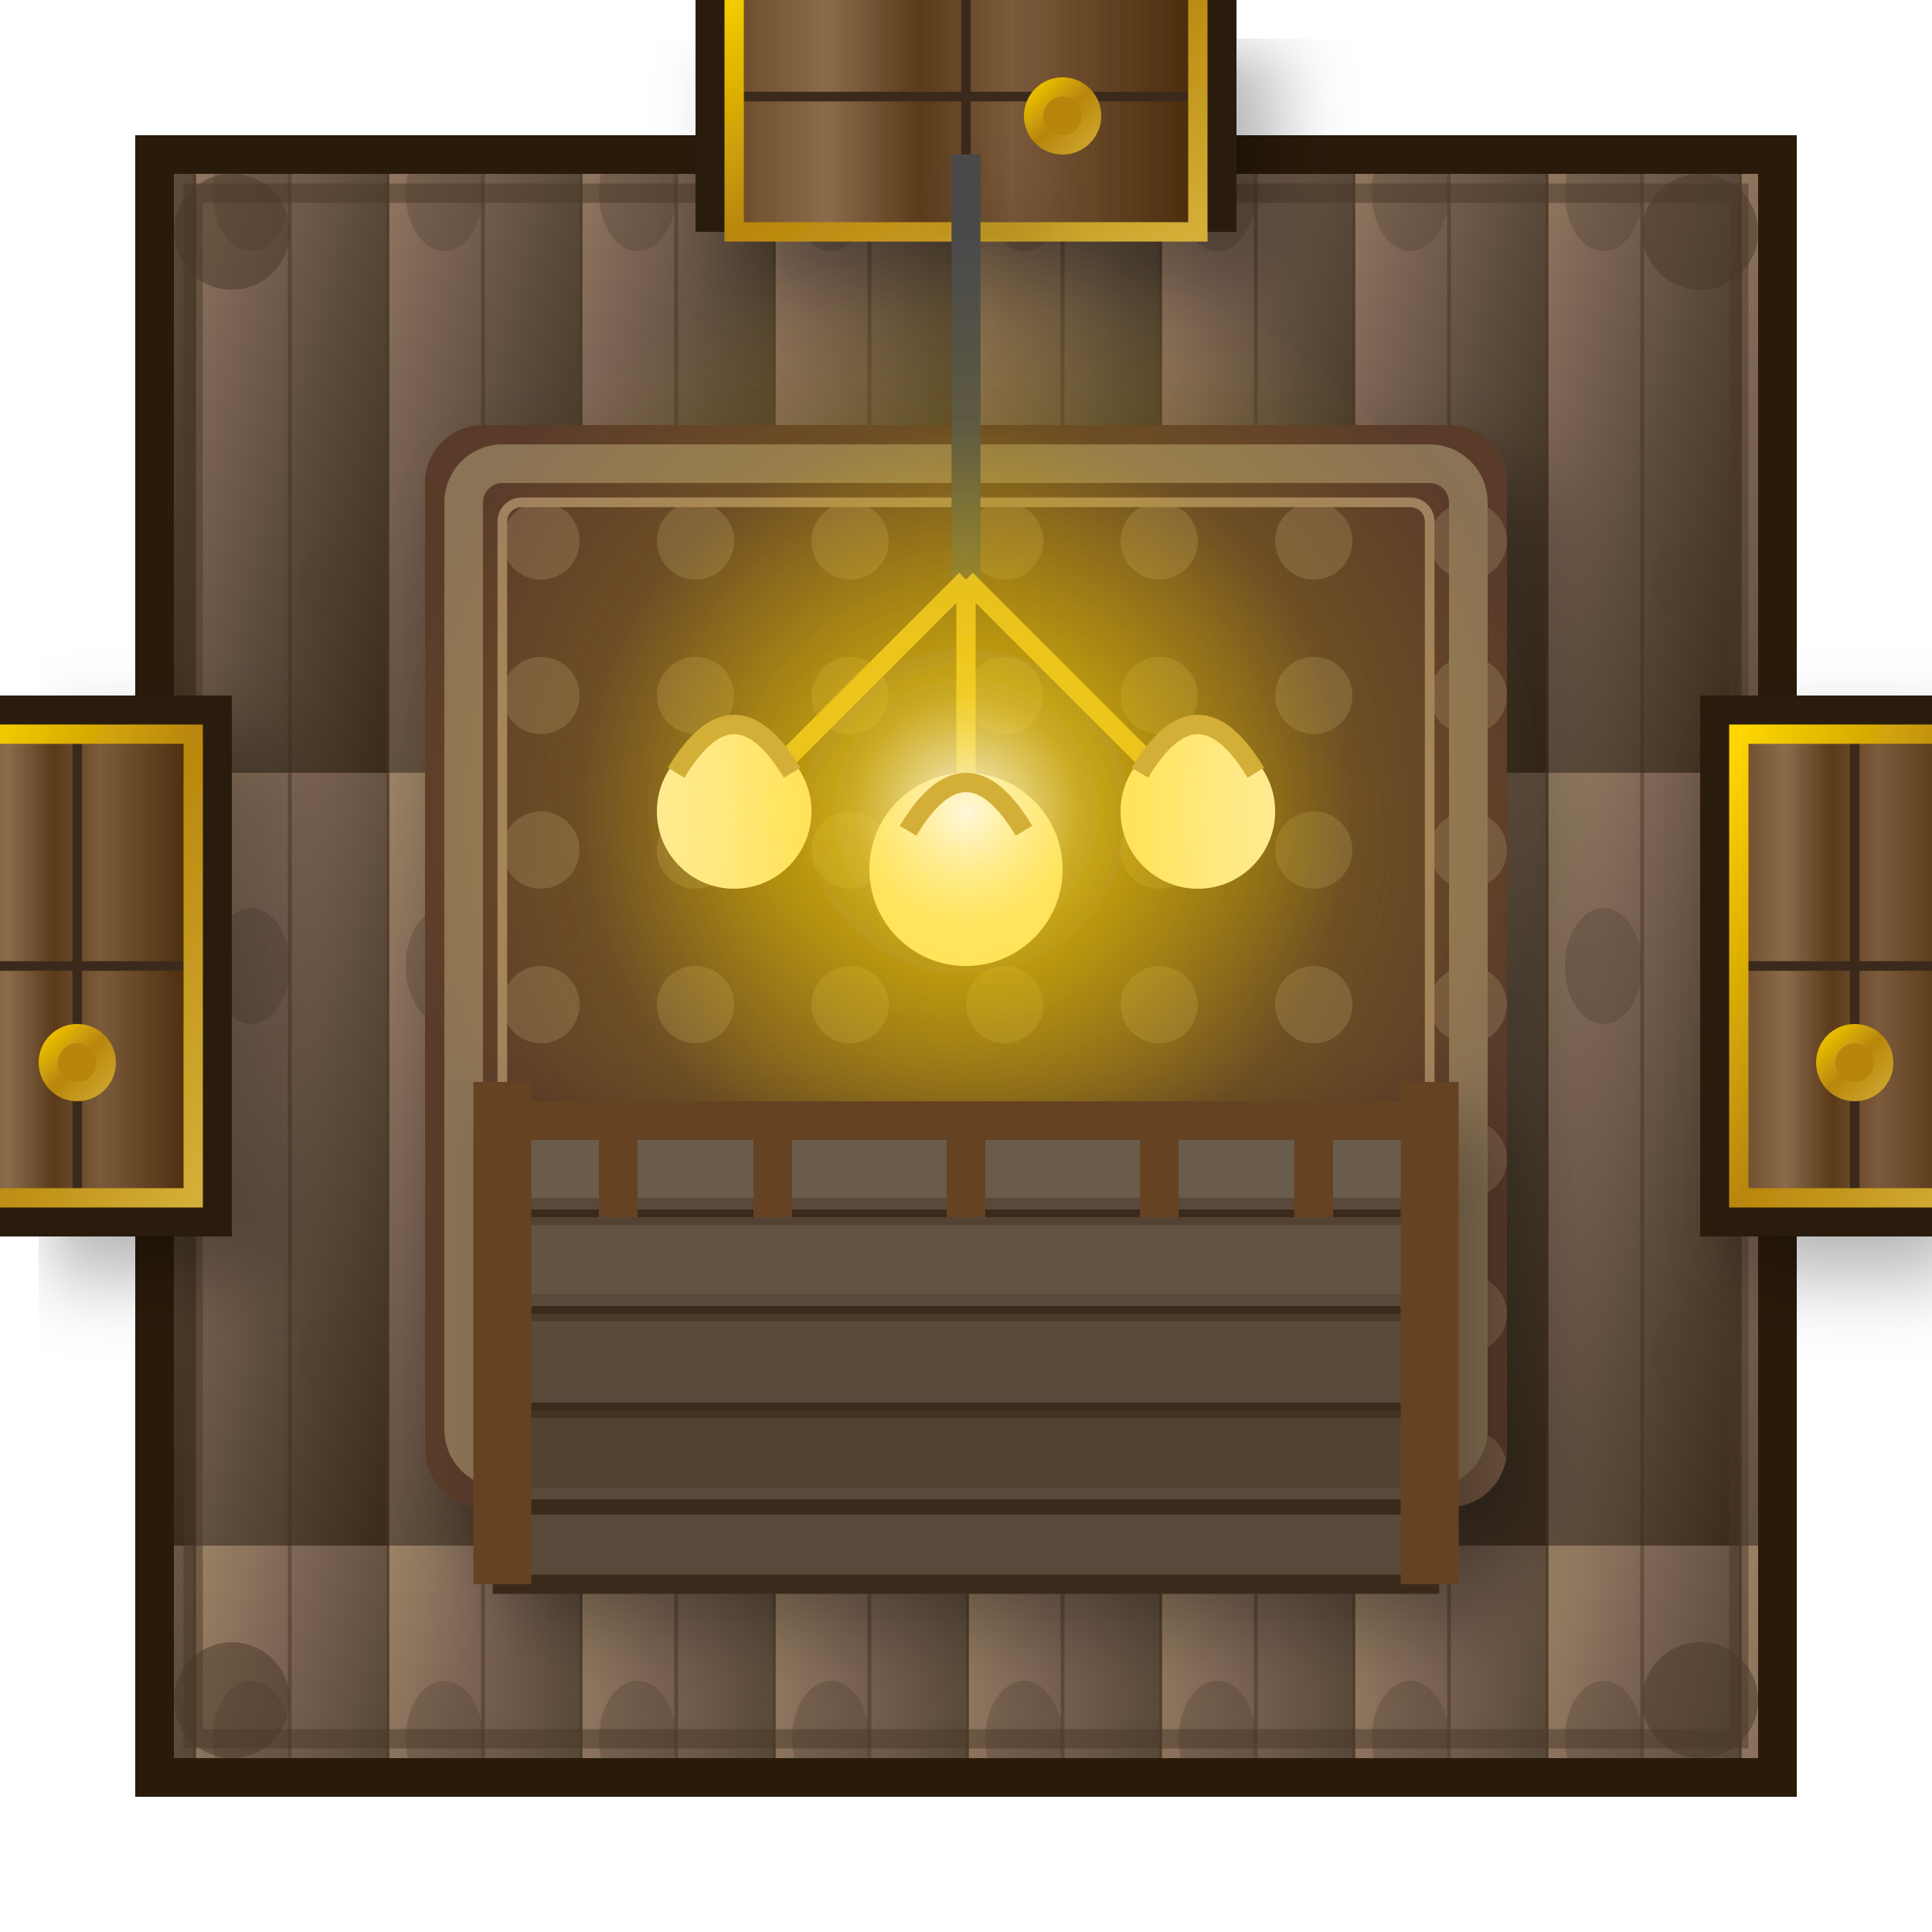
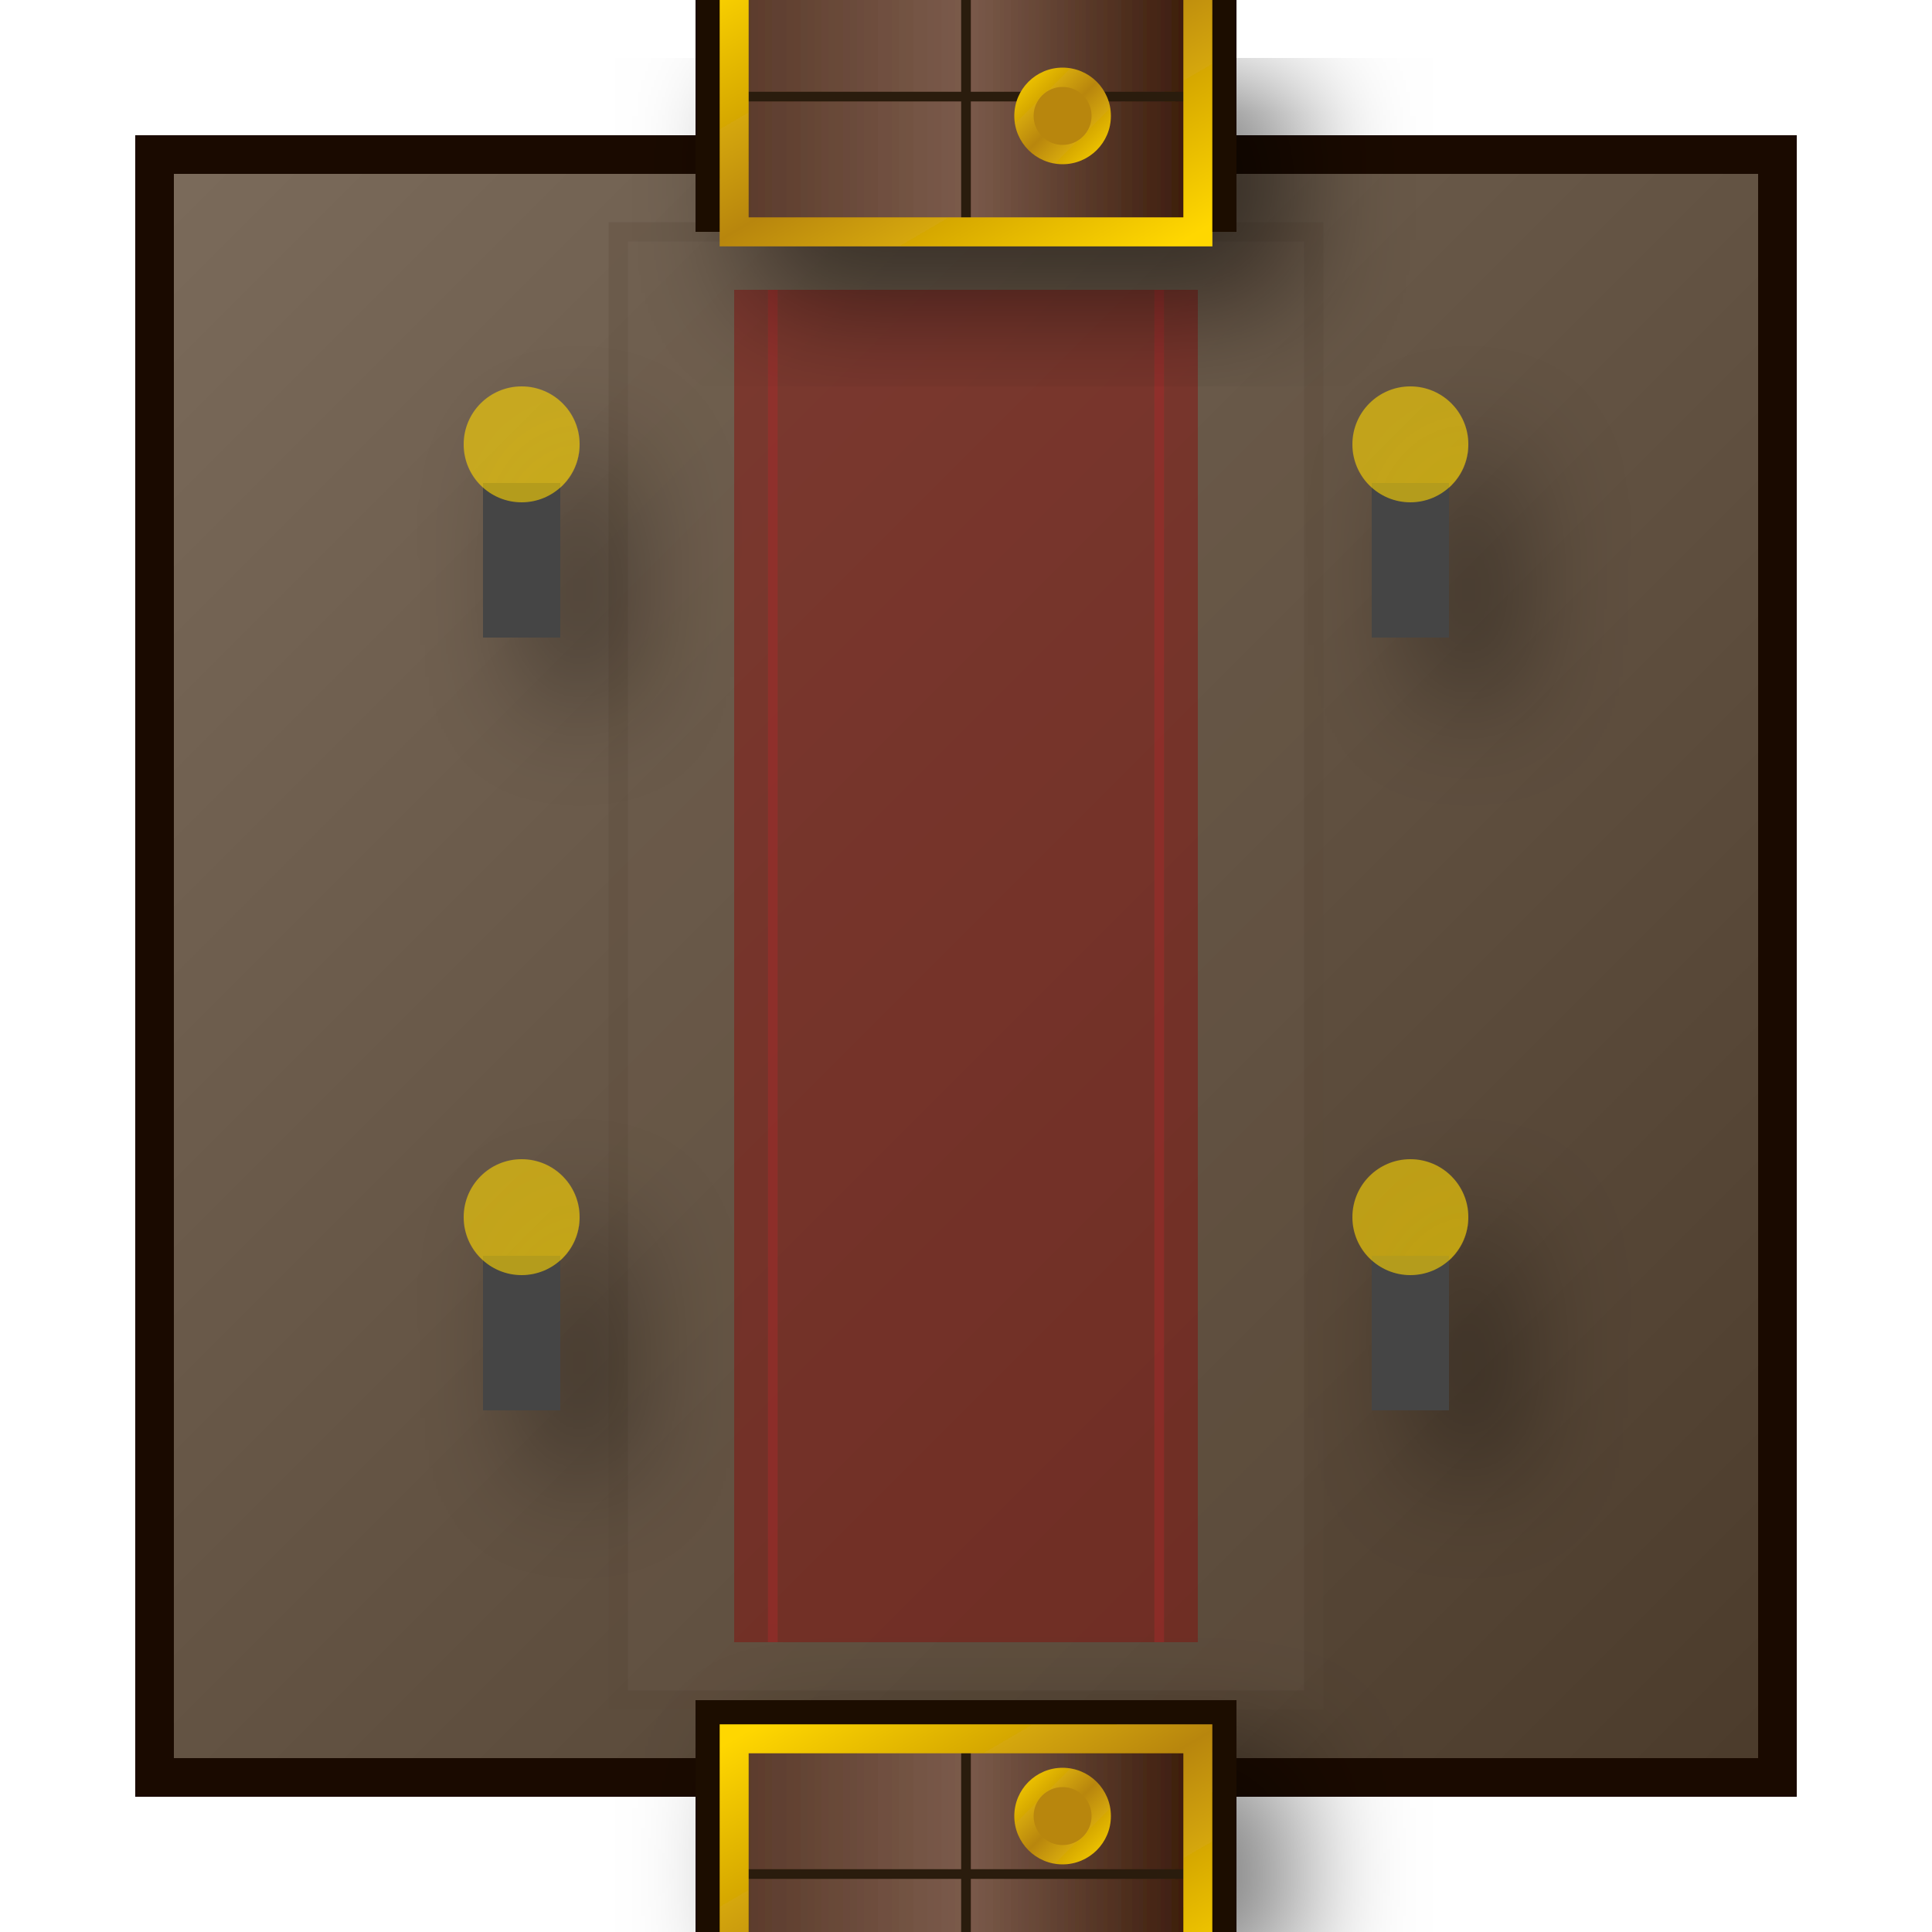
<svg xmlns="http://www.w3.org/2000/svg" viewBox="0 0 100 100" width="400" height="400">
  <defs>
    <linearGradient id="floorGrad" x1="0%" y1="0%" x2="100%" y2="100%">
-       <stop offset="0%" style="stop-color:#9B8365" />
-       <stop offset="30%" style="stop-color:#7B6354" />
-       <stop offset="60%" style="stop-color:#5A4A3A" />
-       <stop offset="100%" style="stop-color:#3A2A1A" />
+       <stop offset="0%" style="stop-color:#7B6B5B" />
+       <stop offset="100%" style="stop-color:#4B3B2B" />
    </linearGradient>
-     <pattern id="woodPattern" x="0" y="0" width="10" height="40" patternUnits="userSpaceOnUse">
-       <rect width="10" height="40" fill="url(#floorGrad)" />
-       <line x1="0" y1="0" x2="0" y2="40" stroke="#2A1A0A" stroke-width="0.3" opacity="0.6" />
-       <line x1="5" y1="0" x2="5" y2="40" stroke="#3A2A1A" stroke-width="0.2" opacity="0.4" />
-       <ellipse cx="3" cy="10" rx="2" ry="3" fill="#4A3A2A" opacity="0.3" />
-       <ellipse cx="7" cy="30" rx="1.5" ry="2" fill="#4A3A2A" opacity="0.2" />
-     </pattern>
    <linearGradient id="doorWood" x1="0%" y1="0%" x2="100%" y2="0%">
-       <stop offset="0%" style="stop-color:#6B4B2A" />
-       <stop offset="20%" style="stop-color:#8B6B4B" />
-       <stop offset="40%" style="stop-color:#5A3A1A" />
-       <stop offset="60%" style="stop-color:#7B5B3B" />
-       <stop offset="100%" style="stop-color:#4A2A0A" />
+       <stop offset="0%" style="stop-color:#5A3A2A" />
+       <stop offset="50%" style="stop-color:#7B5B4B" />
+       <stop offset="100%" style="stop-color:#3A1A0A" />
    </linearGradient>
    <linearGradient id="goldTrim" x1="0%" y1="0%" x2="100%" y2="100%">
      <stop offset="0%" style="stop-color:#FFD700" />
      <stop offset="50%" style="stop-color:#B8860B" />
-       <stop offset="100%" style="stop-color:#D4AF37" />
+       <stop offset="100%" style="stop-color:#FFD700" />
    </linearGradient>
-     <radialGradient id="lampGlow" cx="50%" cy="50%" r="50%">
-       <stop offset="0%" style="stop-color:#FFF8DC;stop-opacity:0.9" />
-       <stop offset="30%" style="stop-color:#FFD700;stop-opacity:0.5" />
-       <stop offset="70%" style="stop-color:#FFD700;stop-opacity:0.2" />
-       <stop offset="100%" style="stop-color:#FFD700;stop-opacity:0" />
-     </radialGradient>
-     <pattern id="carpetPattern" x="0" y="0" width="8" height="8" patternUnits="userSpaceOnUse">
-       <rect width="8" height="8" fill="#5A3A2A" />
-       <circle cx="4" cy="4" r="2" fill="#8B7355" opacity="0.5" />
-     </pattern>
    <filter id="softShadow" x="-50%" y="-50%" width="200%" height="200%">
-       <feGaussianBlur in="SourceAlpha" stdDeviation="2" />
-       <feOffset dx="2" dy="2" result="offsetblur" />
+       <feGaussianBlur in="SourceAlpha" stdDeviation="3" />
+       <feOffset dx="3" dy="3" result="offsetblur" />
      <feComponentTransfer>
-         <feFuncA type="linear" slope="0.3" />
+         <feFuncA type="linear" slope="0.5" />
      </feComponentTransfer>
      <feMerge>
        <feMergeNode />
        <feMergeNode in="SourceGraphic" />
      </feMerge>
    </filter>
-     <filter id="innerGlow">
-       <feGaussianBlur in="SourceAlpha" stdDeviation="3" result="blur" />
-       <feComposite in="blur" in2="SourceAlpha" operator="arithmetic" k2="-1" k3="1" result="shadowDiff" />
-       <feFlood flood-color="#FFD700" flood-opacity="0.3" />
-       <feComposite in2="shadowDiff" operator="in" />
-       <feComposite in2="SourceGraphic" operator="over" />
-     </filter>
  </defs>
-   <rect x="8" y="8" width="84" height="84" fill="url(#woodPattern)" stroke="#2A1A0A" stroke-width="2" />
-   <rect x="10" y="10" width="80" height="80" fill="none" stroke="#4A3728" stroke-width="1" opacity="0.5" />
+   <rect x="8" y="8" width="84" height="84" fill="url(#floorGrad)" stroke="#1A0A00" stroke-width="2" />
+   <rect x="32" y="12" width="36" height="76" fill="#6B5B4B" opacity="0.3" stroke="#5A4A3A" stroke-width="1" />
+   <rect x="38" y="15" width="24" height="70" fill="#8B0000" opacity="0.4" />
+   <line x1="40" y1="15" x2="40" y2="85" stroke="#A52A2A" stroke-width="0.5" opacity="0.5" />
+   <line x1="60" y1="15" x2="60" y2="85" stroke="#A52A2A" stroke-width="0.5" opacity="0.5" />
  <g filter="url(#softShadow)">
-     <rect x="36" y="-4" width="28" height="16" fill="#2A1A0A" />
-     <rect x="38" y="-2" width="24" height="14" fill="url(#doorWood)" />
-     <line x1="50" y1="-2" x2="50" y2="12" stroke="#3A2A1A" stroke-width="0.5" />
-     <line x1="38" y1="5" x2="62" y2="5" stroke="#3A2A1A" stroke-width="0.5" />
-     <rect x="38" y="-2" width="24" height="14" fill="none" stroke="url(#goldTrim)" stroke-width="1" />
-     <circle cx="55" cy="6" r="2" fill="url(#goldTrim)" />
-     <circle cx="55" cy="6" r="1" fill="#B8860B" />
+     <rect x="25" y="25" width="4" height="8" fill="#444" />
+     <circle cx="27" cy="23" r="3" fill="#FFD700" opacity="0.6" />
+     <rect x="71" y="25" width="4" height="8" fill="#444" />
+     <circle cx="73" cy="23" r="3" fill="#FFD700" opacity="0.6" />
+     <rect x="25" y="65" width="4" height="8" fill="#444" />
+     <circle cx="27" cy="63" r="3" fill="#FFD700" opacity="0.6" />
+     <rect x="71" y="65" width="4" height="8" fill="#444" />
+     <circle cx="73" cy="63" r="3" fill="#FFD700" opacity="0.6" />
  </g>
  <g filter="url(#softShadow)">
-     <rect x="88" y="36" width="16" height="28" fill="#2A1A0A" />
-     <rect x="90" y="38" width="12" height="24" fill="url(#doorWood)" />
-     <line x1="90" y1="50" x2="102" y2="50" stroke="#3A2A1A" stroke-width="0.5" />
-     <line x1="96" y1="38" x2="96" y2="62" stroke="#3A2A1A" stroke-width="0.5" />
-     <rect x="90" y="38" width="12" height="24" fill="none" stroke="url(#goldTrim)" stroke-width="1" />
-     <circle cx="96" cy="55" r="2" fill="url(#goldTrim)" />
-     <circle cx="96" cy="55" r="1" fill="#B8860B" />
+     <rect x="36" y="-4" width="28" height="16" fill="#1A0A00" />
+     <rect x="38" y="-2" width="24" height="14" fill="url(#doorWood)" />
+     <line x1="50" y1="-2" x2="50" y2="12" stroke="#2A1A0A" stroke-width="0.5" />
+     <line x1="38" y1="5" x2="62" y2="5" stroke="#2A1A0A" stroke-width="0.5" />
+     <rect x="38" y="-2" width="24" height="14" fill="none" stroke="url(#goldTrim)" stroke-width="1.5" />
+     <circle cx="55" cy="6" r="2.5" fill="url(#goldTrim)" />
+     <circle cx="55" cy="6" r="1.5" fill="#B8860B" />
  </g>
  <g filter="url(#softShadow)">
-     <rect x="-4" y="36" width="16" height="28" fill="#2A1A0A" />
-     <rect x="-2" y="38" width="12" height="24" fill="url(#doorWood)" />
-     <line x1="-2" y1="50" x2="10" y2="50" stroke="#3A2A1A" stroke-width="0.5" />
-     <line x1="4" y1="38" x2="4" y2="62" stroke="#3A2A1A" stroke-width="0.5" />
-     <rect x="-2" y="38" width="12" height="24" fill="none" stroke="url(#goldTrim)" stroke-width="1" />
-     <circle cx="4" cy="55" r="2" fill="url(#goldTrim)" />
-     <circle cx="4" cy="55" r="1" fill="#B8860B" />
+     <rect x="36" y="88" width="28" height="16" fill="#1A0A00" />
+     <rect x="38" y="90" width="24" height="14" fill="url(#doorWood)" />
+     <line x1="50" y1="90" x2="50" y2="104" stroke="#2A1A0A" stroke-width="0.5" />
+     <line x1="38" y1="97" x2="62" y2="97" stroke="#2A1A0A" stroke-width="0.5" />
+     <rect x="38" y="90" width="24" height="14" fill="none" stroke="url(#goldTrim)" stroke-width="1.5" />
+     <circle cx="55" cy="94" r="2.5" fill="url(#goldTrim)" />
+     <circle cx="55" cy="94" r="1.5" fill="#B8860B" />
  </g>
-   <g filter="url(#softShadow)">
-     <rect x="22" y="22" width="56" height="56" fill="url(#carpetPattern)" rx="3" />
-     <rect x="24" y="24" width="52" height="52" fill="none" stroke="#8B7355" stroke-width="2" rx="2" />
-     <rect x="26" y="26" width="48" height="48" fill="none" stroke="#A08060" stroke-width="0.5" rx="1" />
-   </g>
-   <g filter="url(#softShadow)">
-     <line x1="50" y1="8" x2="50" y2="30" stroke="#4A4A4A" stroke-width="1.5" />
-     <line x1="50" y1="30" x2="38" y2="42" stroke="#D4AF37" stroke-width="1" />
-     <line x1="50" y1="30" x2="62" y2="42" stroke="#D4AF37" stroke-width="1" />
-     <line x1="50" y1="30" x2="50" y2="45" stroke="#D4AF37" stroke-width="1" />
-     <circle cx="38" cy="42" r="4" fill="#FFF8DC" filter="url(#innerGlow)" />
-     <circle cx="62" cy="42" r="4" fill="#FFF8DC" filter="url(#innerGlow)" />
-     <circle cx="50" cy="45" r="5" fill="#FFF8DC" filter="url(#innerGlow)" />
-     <circle cx="50" cy="42" r="20" fill="url(#lampGlow)" />
-     <circle cx="50" cy="42" r="30" fill="url(#lampGlow)" opacity="0.5" />
-     <path d="M35,40 Q38,35 41,40" fill="none" stroke="#D4AF37" stroke-width="1" />
-     <path d="M59,40 Q62,35 65,40" fill="none" stroke="#D4AF37" stroke-width="1" />
-     <path d="M47,43 Q50,38 53,43" fill="none" stroke="#D4AF37" stroke-width="1" />
-   </g>
-   <g filter="url(#softShadow)">
-     <rect x="26" y="58" width="48" height="24" fill="#5A4A3A" stroke="#3A2A1A" stroke-width="1" />
-     <line x1="26" y1="63" x2="74" y2="63" stroke="#3A2A1A" stroke-width="0.8" />
-     <line x1="26" y1="68" x2="74" y2="68" stroke="#3A2A1A" stroke-width="0.8" />
-     <line x1="26" y1="73" x2="74" y2="73" stroke="#3A2A1A" stroke-width="0.8" />
-     <line x1="26" y1="78" x2="74" y2="78" stroke="#3A2A1A" stroke-width="0.8" />
-     <rect x="26" y="58" width="48" height="4" fill="#7B6B5B" opacity="0.5" />
-     <rect x="26" y="63" width="48" height="4" fill="#6B5B4B" opacity="0.5" />
-     <rect x="26" y="68" width="48" height="4" fill="#5B4B3B" opacity="0.5" />
-     <rect x="26" y="73" width="48" height="4" fill="#4B3B2B" opacity="0.5" />
-     <line x1="26" y1="56" x2="26" y2="82" stroke="#654321" stroke-width="3" />
-     <line x1="74" y1="56" x2="74" y2="82" stroke="#654321" stroke-width="3" />
-     <line x1="26" y1="58" x2="74" y2="58" stroke="#654321" stroke-width="2" />
-     <line x1="32" y1="58" x2="32" y2="63" stroke="#654321" stroke-width="2" />
-     <line x1="40" y1="58" x2="40" y2="63" stroke="#654321" stroke-width="2" />
-     <line x1="50" y1="58" x2="50" y2="63" stroke="#654321" stroke-width="2" />
-     <line x1="60" y1="58" x2="60" y2="63" stroke="#654321" stroke-width="2" />
-     <line x1="68" y1="58" x2="68" y2="63" stroke="#654321" stroke-width="2" />
-   </g>
-   <circle cx="12" cy="12" r="3" fill="#4A3728" opacity="0.5" />
-   <circle cx="88" cy="12" r="3" fill="#4A3728" opacity="0.5" />
-   <circle cx="12" cy="88" r="3" fill="#4A3728" opacity="0.5" />
-   <circle cx="88" cy="88" r="3" fill="#4A3728" opacity="0.5" />
</svg>
